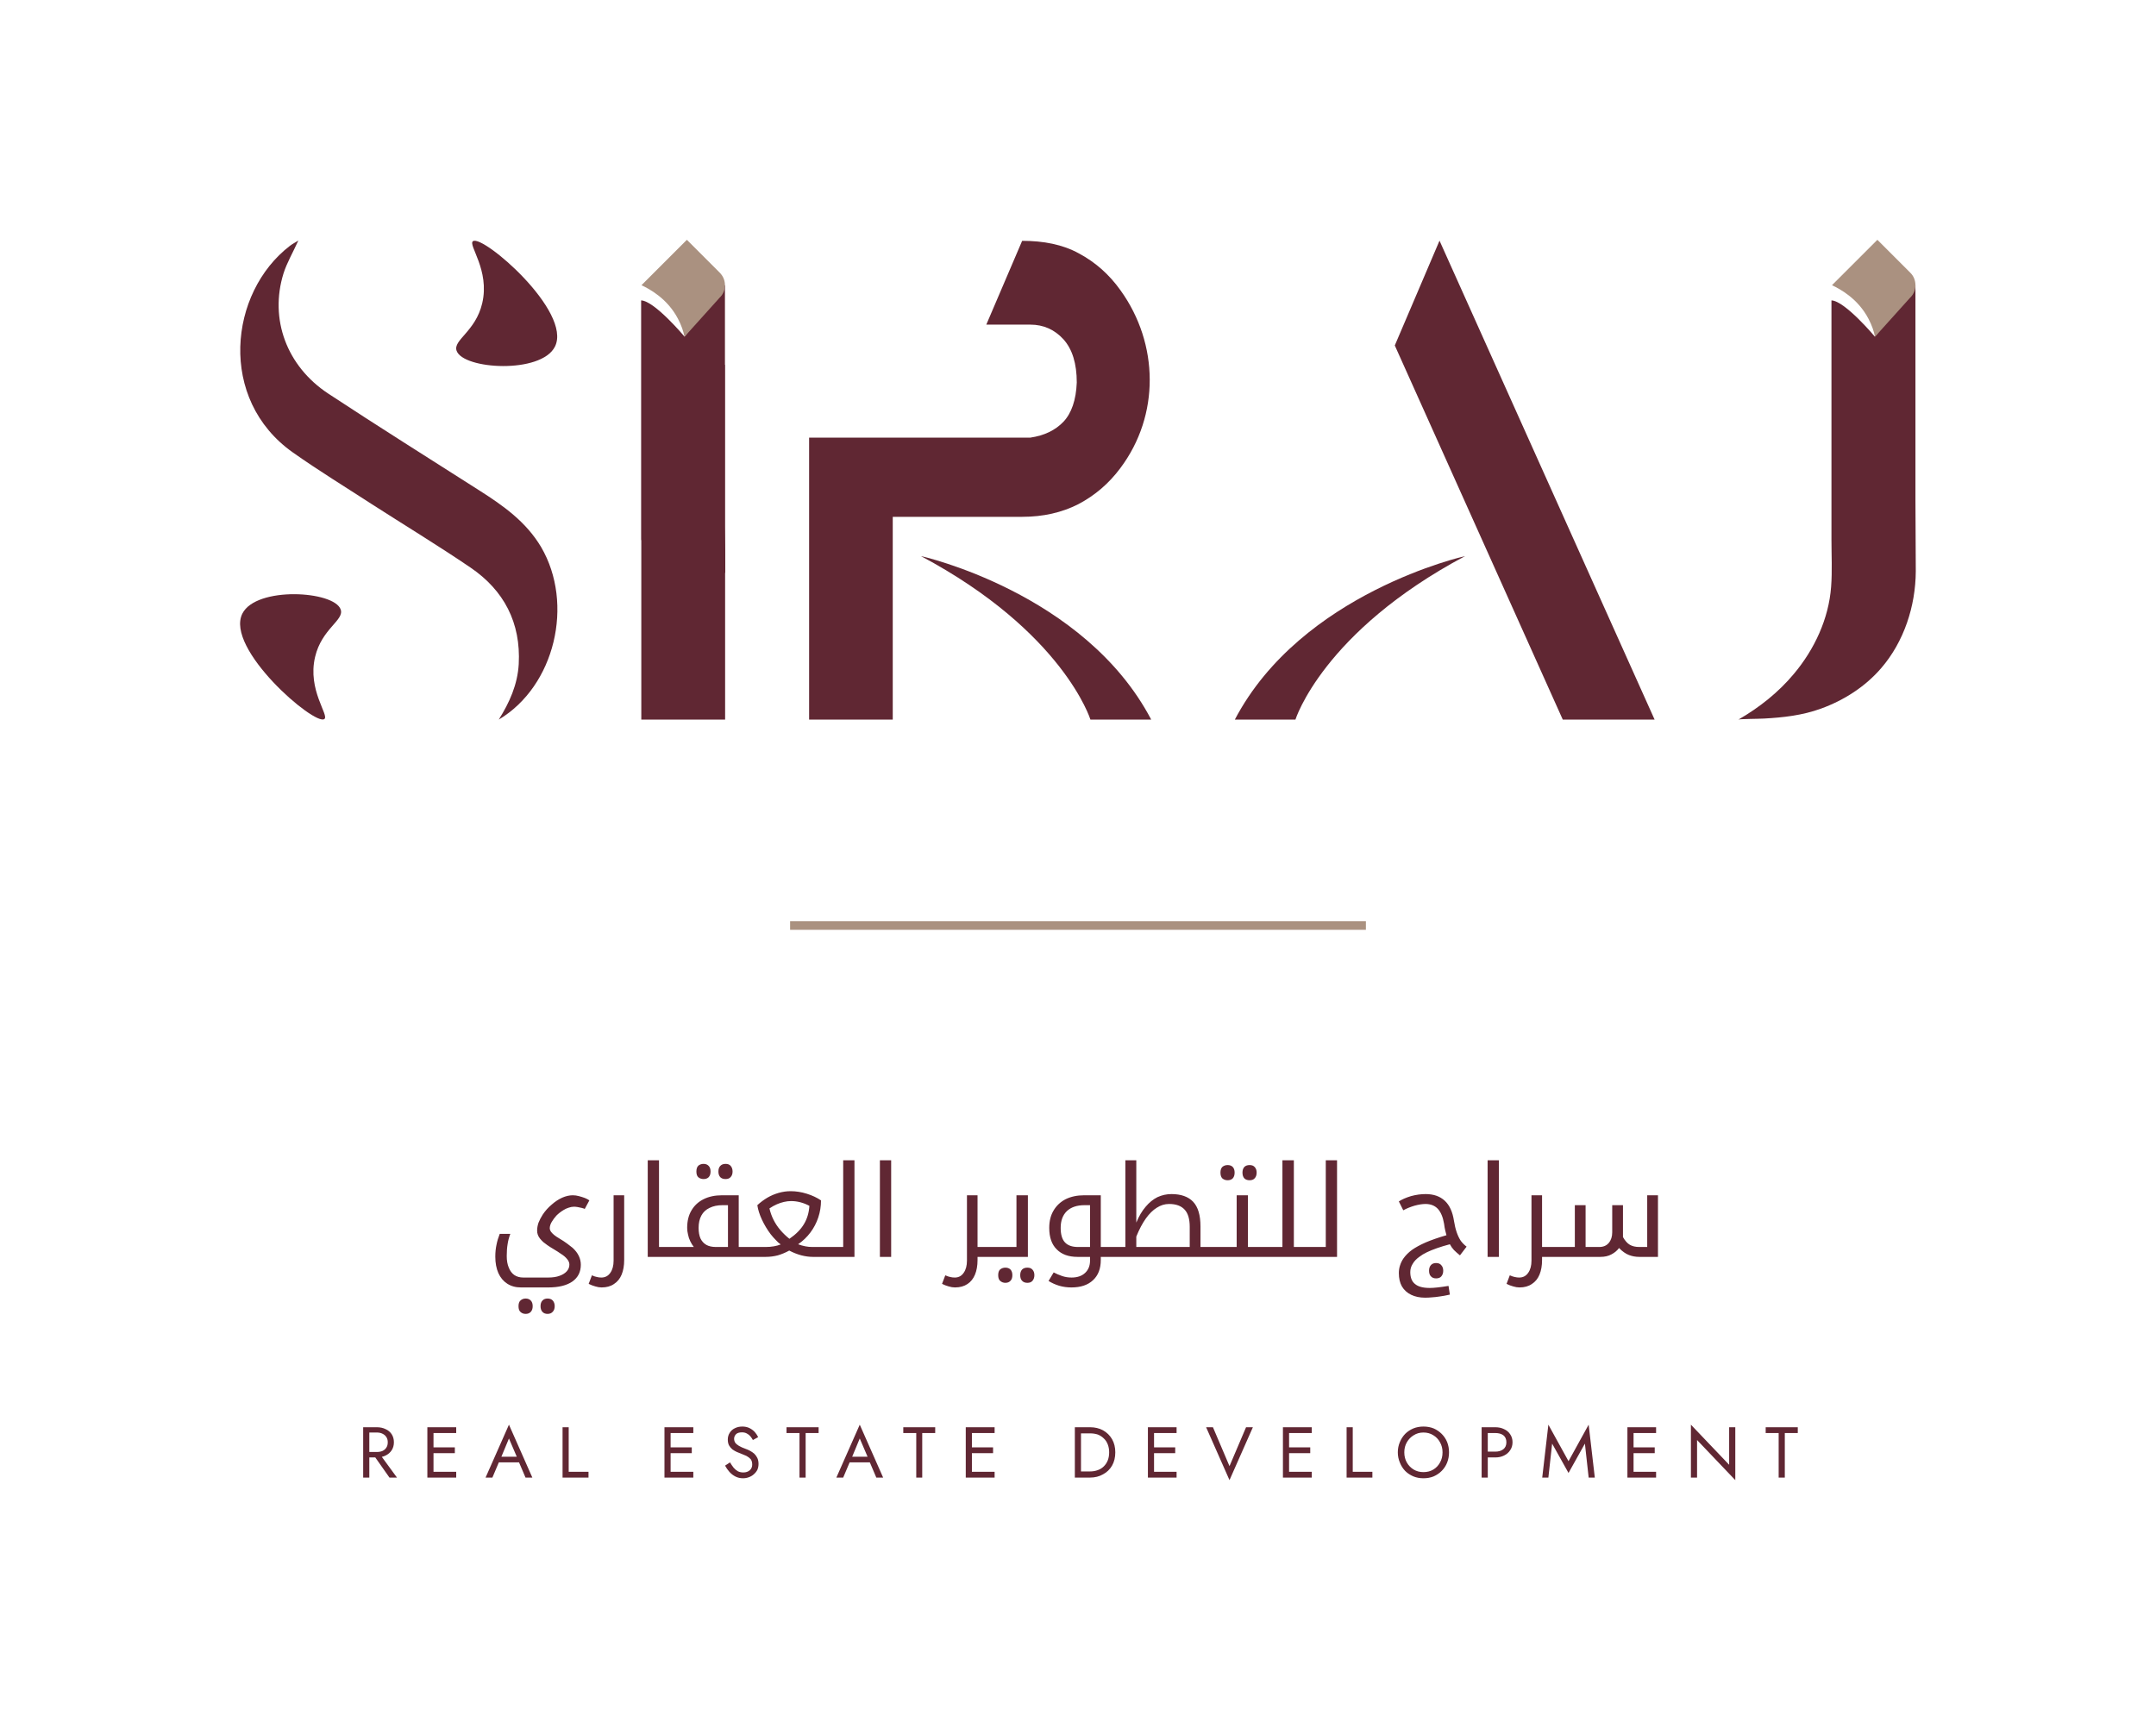
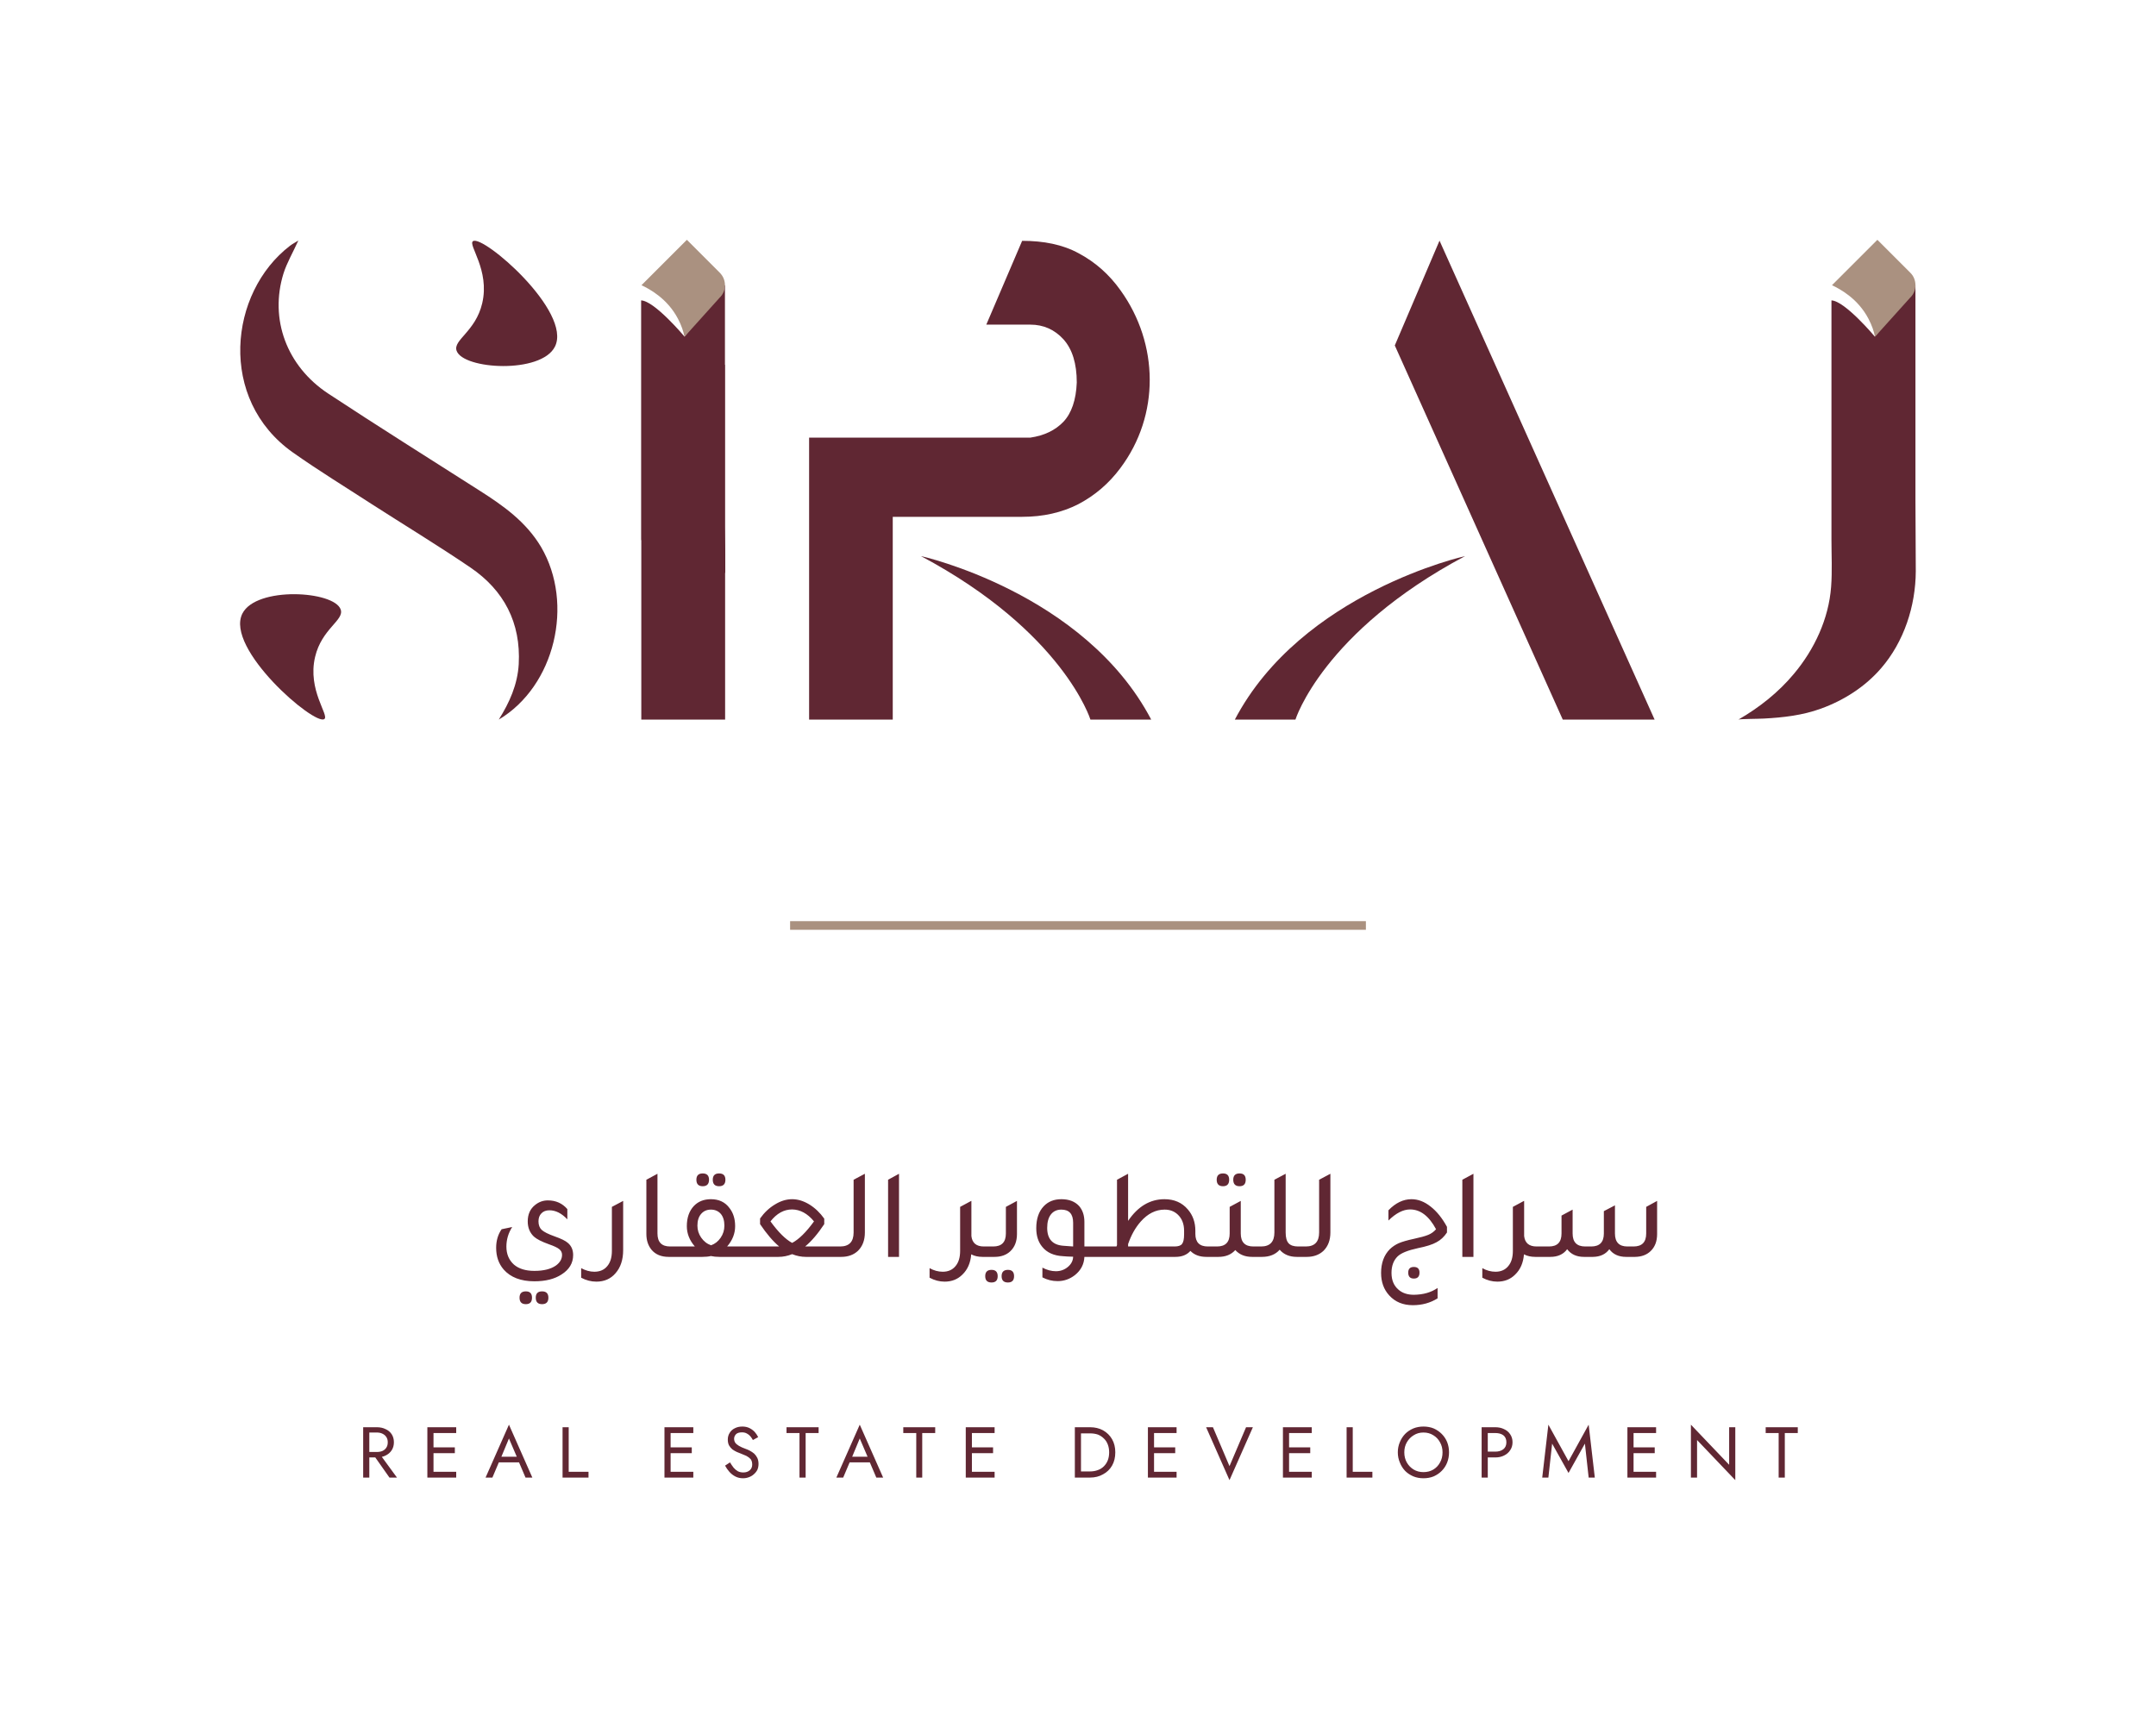
<svg xmlns="http://www.w3.org/2000/svg" viewBox="0 0 126.27 101.20" width="1263" height="1012" role="img" aria-label="SIRAJ — سراج للتطوير العقاري — Real Estate Development">
  <g transform="translate(14.05 14.05)">
    <g transform="translate(0 0) scale(1) translate(-21.787 -56.81)">
      <path d="M93.55,75.34c0,0-9.58,2.13-13.49,9.58h3.55C83.61,84.92,85.21,79.78,93.55,75.34z" fill="#602733" />
      <path d="M99.27,84.92 L104.65,84.92 L92.05,56.86 L89.43,63 Z" fill="#602733" />
      <path d="M50.21,76.23c0-0.88,0-1.77-0.01-2.66v-9.44h-0.01v-4.67l-2.37,3.02c0,0-1.75-2.09-2.54-2.12v3.96 c0,1.66,0,1.47,0,3.13v6.91c0,0.02,0.01,0.05,0.01,0.08v10.48h4.91v-8.56C50.21,76.32,50.21,76.27,50.21,76.23z" fill="#602733" />
      <path d="M50.19,59.47c0,0.27-0.1,0.53-0.31,0.73c-0.69,0.76-1.37,1.52-2.06,2.29c-0.06-0.31-0.18-0.67-0.38-1.05 c-0.62-1.19-1.67-1.75-2.14-1.97l2.66-2.66l1.9,1.9l0.02,0.02C50.09,58.94,50.19,59.2,50.19,59.47z" fill="#AA9180" />
      <path d="M61.67,75.34c0,0,9.58,2.13,13.49,9.58H71.6C71.6,84.92,70.01,79.78,61.67,75.34z" fill="#602733" />
      <path d="M67.61,73.04h-7.59v11.88h-4.9V68.4h12.96c0.82-0.12,1.46-0.43,1.94-0.93c0.47-0.5,0.74-1.27,0.78-2.3 c0-1.11-0.26-1.95-0.78-2.53c-0.52-0.57-1.17-0.86-1.94-0.86l-2.58,0l2.1-4.91c1.24,0,2.37,0.21,3.33,0.74 c0.97,0.52,1.78,1.24,2.44,2.17c2.24,3.12,2.31,7.31-0.02,10.41c-0.67,0.9-1.49,1.6-2.46,2.11 C69.93,72.79,68.83,73.04,67.61,73.04" fill="#602733" />
      <path d="M36.94,84.92c0.63-1,1.1-2.05,1.17-3.25c0.13-2.42-0.86-4.32-2.83-5.66c-1.9-1.29-3.86-2.48-5.79-3.72 c-1.54-1-3.11-1.96-4.61-3.02c-4.41-3.11-3.75-9.37-0.17-12.11c0.13-0.1,0.27-0.17,0.49-0.31c-0.32,0.71-0.67,1.3-0.87,1.93 c-0.83,2.67,0.18,5.43,2.62,7.04c2.93,1.93,5.9,3.79,8.86,5.68c1.4,0.89,2.73,1.83,3.61,3.31 C41.37,78.14,40.23,82.96,36.94,84.92z" fill="#602733" />
      <path d="M27.68,78.47c0.22,0.63-1.11,1.12-1.5,2.78c-0.46,1.95,0.85,3.43,0.54,3.64c-0.57,0.4-5.83-4.13-4.8-6.18 C22.73,77.1,27.3,77.37,27.68,78.47z" fill="#602733" />
      <path d="M34.47,63.31c-0.22-0.63,1.11-1.12,1.5-2.78c0.46-1.95-0.85-3.43-0.54-3.64c0.57-0.4,5.83,4.13,4.8,6.18 C39.42,64.68,34.85,64.41,34.47,63.31z" fill="#602733" />
      <path d="M119.93,59.47v4.69c0,1.63,0,1.4,0,3.03v4.84c0,1.4,0.02,2.8,0.02,4.2c-0.01,2.04-0.69,4.13-2.03,5.68 c-0.94,1.09-2.18,1.88-3.53,2.37c-1.07,0.39-2.2,0.52-3.34,0.58c-0.36,0.02-1.42,0.02-1.49,0.06c1.23-0.71,2.35-1.6,3.25-2.68 c1.2-1.43,2.04-3.22,2.18-5.1c0.07-0.92,0.02-1.85,0.02-2.78v-6.91c0-1.66,0-1.47,0-3.13v-3.96c0.79,0.03,2.54,2.12,2.54,2.12" fill="#602733" />
      <path d="M119.93,59.47c0,0.27-0.1,0.53-0.31,0.73c-0.69,0.76-1.37,1.52-2.06,2.29c-0.06-0.31-0.18-0.67-0.38-1.05 c-0.62-1.19-1.67-1.75-2.14-1.97l2.66-2.66l1.9,1.9l0.02,0.02C119.83,58.93,119.93,59.2,119.93,59.47z" fill="#AA9180" />
    </g>
    <rect x="32.22" y="39.92" width="33.73" height="0.506" fill="#AA9180" />
-     <path transform="translate(14.47 59.59)" d="M2.26,3.34Q2.08,3.34 1.96,3.23Q1.84,3.13 1.84,2.89Q1.84,2.65 1.96,2.55Q2.08,2.44 2.26,2.44Q2.45,2.44 2.56,2.56Q2.67,2.67 2.67,2.89Q2.67,3.10 2.56,3.22Q2.45,3.34 2.26,3.34ZM3.54,3.34Q3.35,3.34 3.24,3.22Q3.13,3.10 3.13,2.89Q3.13,2.67 3.24,2.56Q3.35,2.44 3.54,2.44Q3.74,2.44 3.85,2.56Q3.96,2.69 3.96,2.89Q3.96,3.09 3.85,3.21Q3.74,3.34 3.54,3.34ZM1.98,1.79Q1.52,1.79 1.18,1.57Q0.84,1.35 0.66,0.95Q0.48,0.54 0.48,-0.01Q0.48,-0.39 0.55,-0.71Q0.61,-1.02 0.74,-1.35L1.36,-1.35Q1.24,-1.03 1.20,-0.74Q1.15,-0.45 1.15,-0.05Q1.15,0.35 1.27,0.63Q1.38,0.91 1.59,1.06Q1.81,1.21 2.12,1.21L3.58,1.21Q3.97,1.21 4.24,1.11Q4.52,1.01 4.67,0.84Q4.82,0.67 4.82,0.45Q4.82,0.28 4.68,0.12Q4.55,-0.04 4.34,-0.17Q4.14,-0.31 3.92,-0.44Q3.70,-0.57 3.54,-0.68Q3.39,-0.79 3.30,-0.86Q3.18,-0.97 3.10,-1.07Q3.01,-1.18 2.97,-1.30Q2.93,-1.41 2.93,-1.54Q2.93,-1.76 3.01,-2.00Q3.10,-2.23 3.26,-2.48Q3.48,-2.81 3.78,-3.06Q4.07,-3.32 4.40,-3.47Q4.72,-3.61 5.02,-3.61Q5.20,-3.61 5.38,-3.56Q5.57,-3.51 5.73,-3.45Q5.90,-3.38 5.99,-3.31L5.72,-2.81Q5.66,-2.84 5.54,-2.87Q5.42,-2.90 5.30,-2.92Q5.18,-2.94 5.09,-2.94Q4.94,-2.94 4.77,-2.88Q4.61,-2.83 4.47,-2.74Q4.24,-2.60 4.06,-2.42Q3.89,-2.23 3.78,-2.04Q3.67,-1.85 3.67,-1.67Q3.67,-1.59 3.73,-1.49Q3.80,-1.39 3.92,-1.29Q4.04,-1.19 4.23,-1.08Q4.50,-0.92 4.70,-0.77Q4.89,-0.63 5.01,-0.53Q5.25,-0.31 5.37,-0.06Q5.49,0.19 5.49,0.46Q5.49,1.09 5.00,1.44Q4.50,1.79 3.58,1.79L1.98,1.79ZM6.71,1.79Q6.53,1.79 6.34,1.73Q6.15,1.68 5.95,1.58L6.14,1.08Q6.32,1.16 6.44,1.18Q6.56,1.21 6.69,1.21Q7.03,1.21 7.22,0.93Q7.41,0.66 7.41,0.22L7.41,-3.61L8.03,-3.61L8.03,0.18Q8.03,0.68 7.88,1.04Q7.73,1.40 7.43,1.59Q7.14,1.79 6.71,1.79ZM11.05,-0.58Q11.09,-0.58 11.09,-0.55L11.09,-0.04Q11.09,0.00 11.05,0.00L9.41,0.00L9.41,-5.66L10.07,-5.66L10.07,-0.58L11.05,-0.58ZM12.68,-4.56Q12.51,-4.56 12.38,-4.66Q12.26,-4.76 12.26,-5.00Q12.26,-5.24 12.38,-5.35Q12.51,-5.45 12.68,-5.45Q12.87,-5.45 12.98,-5.33Q13.09,-5.22 13.09,-5.00Q13.09,-4.79 12.98,-4.67Q12.87,-4.56 12.68,-4.56ZM13.97,-4.56Q13.77,-4.56 13.66,-4.67Q13.55,-4.79 13.55,-5.00Q13.55,-5.22 13.66,-5.33Q13.77,-5.45 13.97,-5.45Q14.17,-5.45 14.27,-5.33Q14.38,-5.20 14.38,-5.00Q14.38,-4.80 14.27,-4.68Q14.17,-4.56 13.97,-4.56ZM15.53,-0.58Q15.57,-0.58 15.57,-0.54L15.57,-0.03Q15.57,0.00 15.53,0.00L10.98,0.00Q10.94,0.00 10.94,-0.04L10.94,-0.55Q10.94,-0.58 10.98,-0.58L12.11,-0.58Q11.99,-0.73 11.90,-0.92Q11.81,-1.10 11.77,-1.31Q11.72,-1.51 11.72,-1.70Q11.72,-2.30 11.97,-2.72Q12.22,-3.15 12.68,-3.38Q13.14,-3.61 13.76,-3.61L14.74,-3.61L14.74,-0.58L15.53,-0.58ZM14.11,-0.58L14.11,-3.03L13.79,-3.03Q13.35,-3.03 13.03,-2.87Q12.71,-2.72 12.55,-2.42Q12.39,-2.12 12.39,-1.70Q12.39,-1.33 12.50,-1.08Q12.62,-0.83 12.85,-0.70Q13.07,-0.58 13.41,-0.58L14.11,-0.58ZM19.08,0.00Q18.77,0.00 18.41,-0.09Q18.04,-0.19 17.70,-0.37Q17.37,-0.19 17.03,-0.09Q16.68,0.00 16.32,0.00L15.45,0.00Q15.42,0.00 15.42,-0.04L15.42,-0.55Q15.42,-0.58 15.45,-0.58L16.31,-0.58Q16.58,-0.58 16.80,-0.62Q17.03,-0.66 17.20,-0.73Q17.05,-0.83 16.91,-0.99Q16.76,-1.14 16.61,-1.33Q16.31,-1.73 16.10,-2.18Q15.89,-2.63 15.83,-3.03Q16.10,-3.28 16.42,-3.47Q16.73,-3.65 17.08,-3.75Q17.43,-3.85 17.78,-3.85Q18.25,-3.85 18.73,-3.70Q19.21,-3.55 19.56,-3.31Q19.56,-2.79 19.40,-2.31Q19.24,-1.83 18.94,-1.43Q18.64,-1.03 18.22,-0.74Q18.43,-0.66 18.64,-0.62Q18.84,-0.58 19.05,-0.58L19.95,-0.58Q19.99,-0.58 19.99,-0.55L19.99,-0.04Q19.99,0.00 19.95,0.00L19.08,0.00ZM17.71,-1.06Q18.28,-1.45 18.56,-1.92Q18.84,-2.38 18.88,-2.99Q18.62,-3.13 18.35,-3.20Q18.08,-3.27 17.81,-3.27Q17.60,-3.27 17.39,-3.22Q17.17,-3.17 16.97,-3.08Q16.76,-2.99 16.54,-2.84Q16.62,-2.49 16.78,-2.17Q16.94,-1.85 17.18,-1.57Q17.42,-1.29 17.71,-1.06ZM19.88,0.00Q19.84,0.00 19.84,-0.04L19.84,-0.55Q19.84,-0.58 19.88,-0.58L20.86,-0.58L20.86,-5.66L21.52,-5.66L21.52,0.00L19.88,0.00ZM23.01,-5.66L23.67,-5.66L23.67,0.00L23.01,0.00L23.01,-5.66ZM28.73,0.00L28.73,0.18Q28.73,0.68 28.58,1.04Q28.43,1.40 28.14,1.59Q27.84,1.79 27.41,1.79Q27.23,1.79 27.04,1.73Q26.85,1.68 26.65,1.58L26.84,1.08Q27.02,1.16 27.14,1.18Q27.26,1.21 27.40,1.21Q27.73,1.21 27.92,0.93Q28.11,0.66 28.11,0.22L28.11,-3.61L28.73,-3.61L28.73,-0.58L29.66,-0.58Q29.70,-0.58 29.70,-0.55L29.70,-0.04Q29.70,0.00 29.66,0.00L28.73,0.00ZM30.36,1.52Q30.19,1.52 30.06,1.41Q29.94,1.31 29.94,1.07Q29.94,0.83 30.06,0.73Q30.19,0.63 30.36,0.63Q30.55,0.63 30.66,0.74Q30.77,0.86 30.77,1.07Q30.77,1.29 30.66,1.40Q30.55,1.52 30.36,1.52ZM31.65,1.52Q31.45,1.52 31.34,1.40Q31.23,1.29 31.23,1.07Q31.23,0.86 31.34,0.74Q31.45,0.63 31.65,0.63Q31.85,0.63 31.95,0.75Q32.06,0.87 32.06,1.07Q32.06,1.27 31.95,1.40Q31.85,1.52 31.65,1.52ZM29.58,0.00Q29.55,0.00 29.55,-0.04L29.55,-0.55Q29.55,-0.58 29.58,-0.58L31.01,-0.58L31.01,-3.61L31.68,-3.61L31.68,0.00L29.58,0.00ZM36.56,-0.58Q36.60,-0.58 36.60,-0.55L36.60,-0.04Q36.60,0.00 36.56,0.00L35.21,0.00Q35.17,0.00 35.17,-0.04L35.17,-0.55Q35.17,-0.58 35.21,-0.58L36.56,-0.58ZM34.23,1.79Q33.85,1.79 33.51,1.69Q33.18,1.59 32.89,1.41L33.19,0.91Q33.42,1.03 33.68,1.12Q33.94,1.21 34.24,1.21Q34.75,1.21 35.04,0.93Q35.32,0.66 35.32,0.22L35.32,0.00L34.59,0.00Q33.80,0.00 33.37,-0.44Q32.93,-0.87 32.93,-1.70Q32.93,-2.29 33.18,-2.71Q33.43,-3.14 33.89,-3.38Q34.36,-3.61 34.97,-3.61L35.95,-3.61L35.95,0.18Q35.95,0.94 35.50,1.36Q35.05,1.79 34.23,1.79ZM35.32,-0.58L35.32,-3.03L35.00,-3.03Q34.33,-3.03 33.96,-2.68Q33.60,-2.33 33.60,-1.70Q33.60,-1.12 33.85,-0.85Q34.10,-0.58 34.62,-0.58L35.32,-0.58ZM36.48,0.00Q36.45,0.00 36.45,-0.04L36.45,-0.55Q36.45,-0.58 36.48,-0.58L37.39,-0.58L37.39,-5.66L38.03,-5.66L38.03,-2.01Q38.26,-2.57 38.58,-2.94Q38.89,-3.31 39.27,-3.50Q39.66,-3.68 40.09,-3.68Q40.93,-3.68 41.36,-3.23Q41.79,-2.77 41.79,-1.79L41.79,-0.58L42.77,-0.58Q42.81,-0.58 42.81,-0.55L42.81,-0.04Q42.81,0.00 42.77,0.00L36.48,0.00ZM41.16,-0.58L41.16,-1.76Q41.16,-2.45 40.86,-2.77Q40.56,-3.10 39.95,-3.10Q39.57,-3.10 39.23,-2.88Q38.89,-2.67 38.59,-2.25Q38.29,-1.83 38.03,-1.19L38.03,-0.58L41.16,-0.58ZM43.38,-4.49Q43.21,-4.49 43.08,-4.59Q42.96,-4.70 42.96,-4.94Q42.96,-5.17 43.08,-5.28Q43.21,-5.38 43.38,-5.38Q43.57,-5.38 43.68,-5.27Q43.79,-5.15 43.79,-4.94Q43.79,-4.72 43.68,-4.60Q43.57,-4.49 43.38,-4.49ZM44.67,-4.49Q44.47,-4.49 44.36,-4.60Q44.25,-4.72 44.25,-4.94Q44.25,-5.15 44.36,-5.27Q44.47,-5.38 44.67,-5.38Q44.87,-5.38 44.97,-5.26Q45.08,-5.14 45.08,-4.94Q45.08,-4.73 44.97,-4.61Q44.87,-4.49 44.67,-4.49ZM42.70,0.00Q42.66,0.00 42.66,-0.04L42.66,-0.55Q42.66,-0.58 42.70,-0.58L43.91,-0.58L43.91,-3.61L44.57,-3.61L44.57,-0.58L45.69,-0.58Q45.72,-0.58 45.72,-0.55L45.72,-0.04Q45.72,0.00 45.69,0.00L42.70,0.00ZM45.61,0.00Q45.57,0.00 45.57,-0.04L45.57,-0.55Q45.57,-0.58 45.61,-0.58L46.59,-0.58L46.59,-5.66L47.26,-5.66L47.26,-0.58L48.22,-0.58Q48.26,-0.58 48.26,-0.55L48.26,-0.04Q48.26,0.00 48.22,0.00L45.61,0.00ZM48.15,0.00Q48.11,0.00 48.11,-0.04L48.11,-0.55Q48.11,-0.58 48.15,-0.58L49.13,-0.58L49.13,-5.66L49.79,-5.66L49.79,0.00L48.15,0.00ZM55.59,1.26Q55.40,1.26 55.29,1.14Q55.18,1.03 55.18,0.81Q55.18,0.60 55.29,0.48Q55.40,0.36 55.59,0.36Q55.80,0.36 55.90,0.49Q56.01,0.61 56.01,0.81Q56.01,1.01 55.90,1.14Q55.80,1.26 55.59,1.26ZM54.95,2.39Q54.48,2.39 54.13,2.22Q53.78,2.05 53.59,1.73Q53.41,1.41 53.41,0.95Q53.41,0.71 53.48,0.50Q53.55,0.28 53.68,0.09Q53.87,-0.18 54.18,-0.41Q54.49,-0.63 54.99,-0.85Q55.48,-1.06 56.20,-1.27Q56.17,-1.37 56.13,-1.54Q56.09,-1.70 56.06,-1.94Q55.96,-2.53 55.69,-2.82Q55.42,-3.10 54.97,-3.10Q54.70,-3.10 54.33,-3.00Q53.96,-2.89 53.67,-2.73L53.41,-3.25Q53.69,-3.43 54.12,-3.56Q54.56,-3.68 54.98,-3.68Q55.68,-3.68 56.10,-3.29Q56.52,-2.90 56.64,-2.11Q56.70,-1.73 56.80,-1.44Q56.90,-1.15 57.04,-0.94Q57.19,-0.74 57.38,-0.60L56.99,-0.09Q56.79,-0.25 56.64,-0.40Q56.50,-0.55 56.40,-0.74Q55.98,-0.63 55.64,-0.51Q55.30,-0.39 55.05,-0.27Q54.80,-0.15 54.62,-0.01Q54.35,0.18 54.22,0.41Q54.08,0.63 54.08,0.89Q54.08,1.37 54.36,1.59Q54.63,1.82 55.22,1.82Q55.41,1.82 55.68,1.79Q55.95,1.76 56.32,1.70L56.40,2.21Q56.05,2.29 55.80,2.32Q55.55,2.36 55.35,2.37Q55.15,2.39 54.95,2.39ZM58.61,-5.66L59.27,-5.66L59.27,0.00L58.61,0.00L58.61,-5.66ZM61.80,0.00L61.80,0.18Q61.80,0.68 61.65,1.04Q61.50,1.40 61.20,1.59Q60.91,1.79 60.48,1.79Q60.30,1.79 60.11,1.73Q59.92,1.68 59.72,1.58L59.91,1.08Q60.09,1.16 60.21,1.18Q60.33,1.21 60.46,1.21Q60.80,1.21 60.99,0.93Q61.18,0.66 61.18,0.22L61.18,-3.61L61.80,-3.61L61.80,-0.58L62.73,-0.58Q62.76,-0.58 62.76,-0.55L62.76,-0.04Q62.76,0.00 62.73,0.00L61.80,0.00ZM67.50,0.00Q67.17,0.00 66.89,-0.11Q66.60,-0.22 66.31,-0.52Q66.14,-0.29 65.87,-0.15Q65.60,0.00 65.22,0.00L62.65,0.00Q62.61,0.00 62.61,-0.04L62.61,-0.55Q62.61,-0.58 62.65,-0.58L63.72,-0.58L63.72,-3.03L64.35,-3.03L64.35,-0.58L65.15,-0.58Q65.51,-0.58 65.71,-0.82Q65.91,-1.06 65.91,-1.44L65.91,-3.03L66.54,-3.03L66.54,-1.41Q66.54,-1.35 66.54,-1.28Q66.54,-1.22 66.54,-1.16Q66.72,-0.84 66.94,-0.71Q67.16,-0.58 67.50,-0.58L67.96,-0.58L67.96,-3.61L68.59,-3.61L68.59,0.00L67.50,0.00Z" fill="#602733" />
+     <path transform="translate(14.47 59.59)" d="M4.70,-2.20Q4.20,-2.73 3.65,-2.73Q3.35,-2.73 3.18,-2.55Q3.01,-2.38 3.01,-2.08Q3.01,-1.76 3.20,-1.58Q3.40,-1.40 3.96,-1.20Q4.53,-1.00 4.73,-0.82Q5.04,-0.56 5.04,-0.11Q5.04,0.60 4.36,1.03Q3.75,1.43 2.77,1.43Q1.58,1.43 0.97,0.74Q0.53,0.23 0.53,-0.53Q0.53,-1.16 0.85,-1.62L1.47,-1.75Q1.13,-1.22 1.13,-0.60Q1.13,0.05 1.57,0.45Q2.00,0.82 2.77,0.82Q3.59,0.82 4.04,0.50Q4.39,0.24 4.39,-0.12Q4.39,-0.32 4.23,-0.45Q4.08,-0.58 3.62,-0.74Q2.98,-0.97 2.74,-1.19Q2.38,-1.53 2.38,-2.08Q2.38,-2.70 2.81,-3.04Q3.14,-3.31 3.56,-3.31Q4.26,-3.31 4.70,-2.80L4.70,-2.20ZM2.27,2.77Q1.90,2.77 1.90,2.39Q1.90,2.02 2.27,2.02Q2.63,2.02 2.63,2.39Q2.63,2.77 2.27,2.77ZM3.22,2.77Q2.85,2.77 2.85,2.39Q2.85,2.02 3.22,2.02Q3.59,2.02 3.59,2.39Q3.59,2.77 3.22,2.77ZM7.97,-0.40Q7.97,0.45 7.52,0.96Q7.10,1.45 6.40,1.45Q5.94,1.45 5.51,1.22L5.51,0.66Q5.90,0.87 6.28,0.87Q6.77,0.87 7.04,0.54Q7.31,0.22 7.31,-0.35L7.31,-2.93L7.97,-3.28L7.97,-0.40ZM10.64,0.00Q9.98,0.00 9.63,-0.42Q9.33,-0.79 9.33,-1.34L9.33,-4.52L9.98,-4.87L9.98,-1.37Q9.98,-0.61 10.72,-0.61L11.21,-0.61L11.21,0.00L10.64,0.00ZM12.63,-4.14Q12.26,-4.14 12.26,-4.52Q12.26,-4.89 12.63,-4.89Q13.00,-4.89 13.00,-4.52Q13.00,-4.14 12.63,-4.14ZM13.59,-4.14Q13.22,-4.14 13.22,-4.52Q13.22,-4.89 13.59,-4.89Q13.96,-4.89 13.96,-4.52Q13.96,-4.14 13.59,-4.14ZM14.06,-0.61L15.47,-0.61L15.47,0.00L13.62,0.00Q13.33,0.00 13.11,-0.05Q12.90,0.00 12.60,0.00L10.76,0.00L10.76,-0.61L12.17,-0.61Q11.70,-1.15 11.70,-1.80Q11.70,-2.54 12.11,-2.98Q12.49,-3.38 13.11,-3.38Q13.82,-3.38 14.20,-2.86Q14.53,-2.44 14.53,-1.80Q14.53,-1.15 14.06,-0.61ZM13.12,-0.68Q13.46,-0.80 13.68,-1.12Q13.90,-1.44 13.90,-1.83Q13.90,-2.27 13.69,-2.52Q13.47,-2.77 13.11,-2.77Q12.75,-2.77 12.53,-2.51Q12.32,-2.26 12.32,-1.83Q12.32,-1.45 12.54,-1.13Q12.77,-0.80 13.12,-0.68ZM18.74,-0.61L20.74,-0.61L20.74,0.00L18.68,0.00Q18.27,0.00 17.87,-0.16Q17.47,0.00 17.06,0.00L15.01,0.00L15.01,-0.61L17.01,-0.61L17.11,-0.61Q16.57,-1.06 15.99,-1.92L15.99,-2.25Q16.36,-2.77 16.86,-3.07Q17.36,-3.38 17.87,-3.38Q18.37,-3.38 18.88,-3.07Q19.38,-2.76 19.75,-2.24L19.75,-1.92Q19.18,-1.06 18.63,-0.61L18.74,-0.61ZM16.60,-2.08Q17.29,-1.13 17.87,-0.82Q18.46,-1.13 19.15,-2.08Q18.58,-2.77 17.87,-2.78Q17.15,-2.78 16.60,-2.08ZM20.28,0.00L20.28,-0.61L20.68,-0.61Q21.47,-0.61 21.47,-1.43L21.47,-4.52L22.13,-4.87L22.13,-1.43Q22.13,-0.76 21.73,-0.36Q21.35,0.00 20.74,0.00L20.28,0.00ZM23.49,0.00L23.49,-4.52L24.13,-4.87L24.13,0.00L23.49,0.00ZM29.10,-0.61L29.60,-0.61L29.60,0.00L29.03,0.00Q28.64,0.00 28.36,-0.15Q28.30,0.60 27.84,1.04Q27.43,1.45 26.80,1.45Q26.35,1.45 25.92,1.22L25.92,0.66Q26.30,0.87 26.69,0.87Q27.17,0.87 27.44,0.54Q27.71,0.22 27.71,-0.35L27.71,-2.93L28.36,-3.28L28.36,-3.27L28.37,-3.28L28.37,-1.22Q28.44,-0.61 29.10,-0.61ZM29.15,0.00L29.15,-0.61L29.65,-0.61Q30.39,-0.61 30.39,-1.37L30.39,-2.93L31.04,-3.28L31.04,-1.34Q31.04,-0.70 30.65,-0.33Q30.30,0.00 29.72,0.00L29.15,0.00ZM29.55,1.50Q29.18,1.50 29.18,1.13Q29.18,0.76 29.55,0.76Q29.91,0.76 29.91,1.13Q29.91,1.50 29.55,1.50ZM30.51,1.50Q30.14,1.50 30.14,1.13Q30.14,0.76 30.51,0.76Q30.87,0.76 30.87,1.13Q30.87,1.50 30.51,1.50ZM35.92,-0.61L35.92,0.00L34.99,0.00Q34.96,0.65 34.43,1.07Q33.98,1.42 33.42,1.42Q32.95,1.42 32.53,1.20L32.53,0.63Q32.93,0.84 33.32,0.84Q33.72,0.84 34.02,0.59Q34.32,0.34 34.33,-0.01Q33.94,-0.02 33.75,-0.04Q32.93,-0.08 32.52,-0.59Q32.17,-1.01 32.17,-1.68Q32.17,-2.51 32.61,-2.97Q33.00,-3.38 33.64,-3.38Q34.31,-3.38 34.68,-2.98Q34.99,-2.62 34.99,-2.05L34.99,-0.61L35.92,-0.61ZM34.33,-2.00Q34.33,-2.77 33.64,-2.77Q33.25,-2.77 33.03,-2.49Q32.81,-2.21 32.81,-1.70Q32.81,-0.71 33.78,-0.65Q33.96,-0.63 34.33,-0.61L34.33,-2.00ZM42.22,-0.61L42.72,-0.61L42.72,0.00L42.14,0.00Q41.54,0.00 41.20,-0.35Q40.89,0.00 40.32,0.00L35.47,0.00L35.47,-0.61L36.87,-0.61L36.90,-0.69L36.90,-4.52L37.55,-4.87L37.55,-2.11Q38.41,-3.38 39.68,-3.38Q40.54,-3.38 41.05,-2.78Q41.49,-2.27 41.49,-1.53L41.49,-1.35Q41.49,-0.61 42.22,-0.61ZM40.83,-1.32L40.83,-1.53Q40.83,-2.12 40.47,-2.47Q40.16,-2.77 39.69,-2.77Q38.91,-2.77 38.29,-2.07Q37.82,-1.54 37.55,-0.75L37.55,-0.61L40.27,-0.61Q40.60,-0.61 40.71,-0.76Q40.83,-0.91 40.83,-1.32ZM43.11,-4.14Q42.74,-4.14 42.74,-4.52Q42.74,-4.89 43.11,-4.89Q43.47,-4.89 43.47,-4.52Q43.47,-4.14 43.11,-4.14ZM44.08,-4.14Q43.71,-4.14 43.71,-4.52Q43.71,-4.89 44.08,-4.89Q44.44,-4.89 44.44,-4.52Q44.44,-4.14 44.08,-4.14ZM44.89,-0.61L45.39,-0.61L45.39,0.00L44.82,0.00Q44.19,0.00 43.83,-0.40Q43.47,0.00 42.84,0.00L42.27,0.00L42.27,-0.61L42.76,-0.61Q43.50,-0.61 43.50,-1.37L43.50,-2.93L44.15,-3.28L44.15,-1.37Q44.15,-0.61 44.89,-0.61ZM47.51,-0.61L48.01,-0.61L48.01,0.00L47.44,0.00Q46.79,0.00 46.43,-0.42Q46.06,0.00 45.39,0.00L44.94,0.00L44.94,-0.61L45.34,-0.61Q46.12,-0.61 46.12,-1.43L46.12,-4.52L46.78,-4.87L46.78,-1.43Q46.78,-0.99 46.95,-0.80Q47.12,-0.61 47.51,-0.61ZM47.56,0.00L47.56,-0.61L47.96,-0.61Q48.74,-0.61 48.74,-1.43L48.74,-4.52L49.40,-4.87L49.40,-1.43Q49.40,-0.76 49.00,-0.36Q48.62,0.00 48.01,0.00L47.56,0.00ZM55.68,2.43Q55.04,2.83 54.23,2.83Q53.37,2.83 52.85,2.26Q52.37,1.74 52.37,0.94Q52.37,0.07 52.88,-0.45Q53.11,-0.67 53.40,-0.80Q53.70,-0.93 54.30,-1.06Q54.86,-1.18 55.13,-1.29Q55.40,-1.40 55.59,-1.62Q54.97,-2.78 54.07,-2.78Q53.46,-2.78 52.80,-2.13L52.80,-2.73Q53.43,-3.38 54.15,-3.38Q54.73,-3.38 55.27,-2.95Q55.81,-2.53 56.23,-1.76L56.23,-1.43Q55.98,-1.05 55.62,-0.86Q55.27,-0.66 54.52,-0.51Q53.64,-0.32 53.34,-0.03Q52.98,0.32 52.98,0.94Q52.98,1.58 53.40,1.93Q53.74,2.22 54.29,2.22Q55.12,2.21 55.68,1.82L55.68,2.43ZM54.29,1.27Q53.96,1.27 53.96,0.92Q53.96,0.59 54.29,0.59Q54.62,0.59 54.62,0.92Q54.62,1.27 54.29,1.27ZM57.13,0.00L57.13,-4.52L57.78,-4.87L57.78,0.00L57.13,0.00ZM61.48,-0.61L61.98,-0.61L61.98,0.00L61.41,0.00Q61.02,0.00 60.74,-0.15Q60.68,0.60 60.22,1.04Q59.81,1.45 59.18,1.45Q58.73,1.45 58.30,1.22L58.30,0.66Q58.68,0.87 59.07,0.87Q59.55,0.87 59.82,0.54Q60.09,0.22 60.09,-0.35L60.09,-2.93L60.74,-3.28L60.74,-3.27L60.75,-3.28L60.75,-1.22Q60.82,-0.61 61.48,-0.61ZM61.53,0.00L61.53,-0.61L62.21,-0.61Q62.94,-0.61 62.94,-1.37L62.94,-2.42L63.59,-2.77L63.59,-1.37Q63.59,-0.61 64.33,-0.61L64.68,-0.61Q65.42,-0.61 65.42,-1.37L65.42,-2.68L66.07,-3.02L66.07,-1.37Q66.07,-0.61 66.80,-0.61L67.16,-0.61Q67.90,-0.61 67.90,-1.37L67.90,-2.93L68.54,-3.28L68.54,-1.34Q68.54,-0.70 68.16,-0.34Q67.82,-0.01 67.25,0.00L66.73,0.00Q66.07,0.00 65.74,-0.45Q65.42,-0.01 64.78,0.00L64.26,0.00Q63.61,0.00 63.27,-0.45Q62.94,0.00 62.28,0.00L61.53,0.00Z" fill="#602733" />
    <path transform="translate(6.87 72.52)" d="M0.86,-1.45L1.88,0.00L2.32,0.00L1.26,-1.45L0.86,-1.45ZM0.34,-2.95L0.34,0.00L0.70,0.00L0.70,-2.95L0.34,-2.95ZM0.54,-2.64L1.14,-2.64Q1.33,-2.64 1.47,-2.57Q1.62,-2.50 1.70,-2.37Q1.78,-2.25 1.78,-2.07Q1.78,-1.88 1.70,-1.76Q1.62,-1.63 1.47,-1.56Q1.33,-1.50 1.14,-1.50L0.54,-1.50L0.54,-1.18L1.14,-1.18Q1.43,-1.18 1.65,-1.29Q1.88,-1.40 2.01,-1.60Q2.14,-1.80 2.14,-2.07Q2.14,-2.34 2.01,-2.54Q1.88,-2.74 1.65,-2.84Q1.43,-2.95 1.14,-2.95L0.54,-2.95L0.54,-2.64ZM4.30,0.00L5.79,0.00L5.79,-0.34L4.30,-0.34L4.30,0.00ZM4.30,-2.61L5.79,-2.61L5.79,-2.95L4.30,-2.95L4.30,-2.61ZM4.30,-1.43L5.71,-1.43L5.71,-1.77L4.30,-1.77L4.30,-1.43ZM4.10,-2.95L4.10,0.00L4.46,0.00L4.46,-2.95L4.10,-2.95ZM8.11,-0.89L9.67,-0.89L9.55,-1.22L8.24,-1.22L8.11,-0.89ZM8.88,-2.29L9.39,-1.10L9.42,-1.01L9.85,0.00L10.25,0.00L8.88,-3.10L7.51,0.00L7.91,0.00L8.35,-1.04L8.39,-1.11L8.88,-2.29ZM12.02,-2.95L12.02,0.00L13.54,0.00L13.54,-0.34L12.38,-0.34L12.38,-2.95L12.02,-2.95ZM18.19,0.00L19.68,0.00L19.68,-0.34L18.19,-0.34L18.19,0.00ZM18.19,-2.61L19.68,-2.61L19.68,-2.95L18.19,-2.95L18.19,-2.61ZM18.19,-1.43L19.59,-1.43L19.59,-1.77L18.19,-1.77L18.19,-1.43ZM17.99,-2.95L17.99,0.00L18.35,0.00L18.35,-2.95L17.99,-2.95ZM21.83,-0.89L21.54,-0.70Q21.64,-0.51 21.79,-0.34Q21.95,-0.16 22.15,-0.06Q22.35,0.04 22.59,0.04Q22.77,0.04 22.93,-0.02Q23.10,-0.08 23.22,-0.19Q23.35,-0.30 23.43,-0.45Q23.50,-0.61 23.50,-0.80Q23.50,-1.00 23.43,-1.15Q23.36,-1.29 23.25,-1.40Q23.13,-1.50 23.00,-1.57Q22.87,-1.64 22.75,-1.68Q22.50,-1.77 22.35,-1.86Q22.20,-1.95 22.13,-2.05Q22.07,-2.15 22.07,-2.28Q22.07,-2.42 22.18,-2.54Q22.29,-2.65 22.53,-2.65Q22.70,-2.65 22.82,-2.58Q22.94,-2.52 23.03,-2.41Q23.11,-2.31 23.17,-2.20L23.48,-2.37Q23.40,-2.53 23.28,-2.67Q23.15,-2.81 22.97,-2.90Q22.79,-2.99 22.55,-2.99Q22.30,-2.99 22.11,-2.89Q21.92,-2.80 21.81,-2.62Q21.70,-2.45 21.70,-2.23Q21.70,-2.03 21.77,-1.89Q21.85,-1.75 21.97,-1.65Q22.10,-1.56 22.23,-1.50Q22.37,-1.44 22.48,-1.40Q22.64,-1.34 22.79,-1.27Q22.94,-1.19 23.04,-1.08Q23.13,-0.96 23.13,-0.76Q23.13,-0.56 22.99,-0.43Q22.84,-0.30 22.61,-0.30Q22.43,-0.30 22.29,-0.37Q22.15,-0.45 22.04,-0.58Q21.93,-0.72 21.83,-0.89ZM25.14,-2.61L25.90,-2.61L25.90,0.00L26.26,0.00L26.26,-2.61L27.02,-2.61L27.02,-2.95L25.14,-2.95L25.14,-2.61ZM28.66,-0.89L30.22,-0.89L30.09,-1.22L28.79,-1.22L28.66,-0.89ZM29.43,-2.29L29.94,-1.10L29.97,-1.01L30.40,0.00L30.80,0.00L29.43,-3.10L28.06,0.00L28.46,0.00L28.90,-1.04L28.94,-1.11L29.43,-2.29ZM31.98,-2.61L32.74,-2.61L32.74,0.00L33.09,0.00L33.09,-2.61L33.85,-2.61L33.85,-2.95L31.98,-2.95L31.98,-2.61ZM35.84,0.00L37.33,0.00L37.33,-0.34L35.84,-0.34L35.84,0.00ZM35.84,-2.61L37.33,-2.61L37.33,-2.95L35.84,-2.95L35.84,-2.61ZM35.84,-1.43L37.24,-1.43L37.24,-1.77L35.84,-1.77L35.84,-1.43ZM35.64,-2.95L35.64,0.00L36.00,0.00L36.00,-2.95L35.64,-2.95ZM42.03,-2.95L42.03,0.00L42.39,0.00L42.39,-2.95L42.03,-2.95ZM42.92,0.00Q43.35,0.00 43.68,-0.19Q44.02,-0.37 44.21,-0.70Q44.40,-1.03 44.40,-1.48Q44.40,-1.92 44.21,-2.25Q44.02,-2.58 43.68,-2.77Q43.35,-2.95 42.92,-2.95L42.23,-2.95L42.23,-2.59L42.92,-2.59Q43.17,-2.59 43.38,-2.52Q43.58,-2.44 43.73,-2.29Q43.88,-2.15 43.96,-1.94Q44.04,-1.73 44.04,-1.48Q44.04,-1.22 43.96,-1.01Q43.88,-0.81 43.73,-0.66Q43.58,-0.51 43.38,-0.44Q43.17,-0.36 42.92,-0.36L42.23,-0.36L42.23,0.00L42.92,0.00ZM46.51,0.00L47.99,0.00L47.99,-0.34L46.51,-0.34L46.51,0.00ZM46.51,-2.61L47.99,-2.61L47.99,-2.95L46.51,-2.95L46.51,-2.61ZM46.51,-1.43L47.91,-1.43L47.91,-1.77L46.51,-1.77L46.51,-1.43ZM46.31,-2.95L46.31,0.00L46.67,0.00L46.67,-2.95L46.31,-2.95ZM51.09,-0.67L50.12,-2.95L49.72,-2.95L51.09,0.15L52.46,-2.95L52.06,-2.95L51.09,-0.67ZM54.42,0.00L55.91,0.00L55.91,-0.34L54.42,-0.34L54.42,0.00ZM54.42,-2.61L55.91,-2.61L55.91,-2.95L54.42,-2.95L54.42,-2.61ZM54.42,-1.43L55.82,-1.43L55.82,-1.77L54.42,-1.77L54.42,-1.43ZM54.22,-2.95L54.22,0.00L54.58,0.00L54.58,-2.95L54.22,-2.95ZM57.95,-2.95L57.95,0.00L59.46,0.00L59.46,-0.34L58.31,-0.34L58.31,-2.95L57.95,-2.95ZM61.33,-1.48Q61.33,-1.81 61.48,-2.07Q61.63,-2.33 61.88,-2.48Q62.13,-2.64 62.45,-2.64Q62.78,-2.64 63.03,-2.48Q63.28,-2.33 63.42,-2.07Q63.57,-1.81 63.57,-1.48Q63.57,-1.14 63.42,-0.88Q63.28,-0.62 63.03,-0.47Q62.78,-0.32 62.45,-0.32Q62.13,-0.32 61.88,-0.47Q61.63,-0.62 61.48,-0.88Q61.33,-1.14 61.33,-1.48ZM60.95,-1.48Q60.95,-1.16 61.07,-0.88Q61.18,-0.60 61.38,-0.39Q61.58,-0.19 61.86,-0.07Q62.13,0.04 62.45,0.04Q62.78,0.04 63.05,-0.07Q63.32,-0.19 63.52,-0.39Q63.73,-0.60 63.84,-0.88Q63.95,-1.16 63.95,-1.48Q63.95,-1.80 63.84,-2.08Q63.73,-2.35 63.52,-2.56Q63.32,-2.76 63.05,-2.88Q62.78,-2.99 62.45,-2.99Q62.13,-2.99 61.86,-2.88Q61.58,-2.76 61.38,-2.56Q61.18,-2.35 61.07,-2.08Q60.95,-1.80 60.95,-1.48ZM65.86,-2.95L65.86,0.00L66.22,0.00L66.22,-2.95L65.86,-2.95ZM66.06,-2.61L66.66,-2.61Q66.95,-2.61 67.13,-2.48Q67.31,-2.34 67.31,-2.07Q67.31,-1.80 67.13,-1.66Q66.95,-1.52 66.66,-1.52L66.06,-1.52L66.06,-1.18L66.66,-1.18Q66.95,-1.18 67.17,-1.29Q67.40,-1.40 67.53,-1.60Q67.67,-1.80 67.67,-2.07Q67.67,-2.34 67.53,-2.54Q67.40,-2.74 67.17,-2.84Q66.95,-2.95 66.66,-2.95L66.06,-2.95L66.06,-2.61ZM69.99,-1.99L70.95,-0.27L71.91,-1.99L72.13,0.00L72.49,0.00L72.13,-3.10L70.95,-0.96L69.77,-3.10L69.41,0.00L69.77,0.00L69.99,-1.99ZM74.60,0.00L76.08,0.00L76.08,-0.34L74.60,-0.34L74.60,0.00ZM74.60,-2.61L76.08,-2.61L76.08,-2.95L74.60,-2.95L74.60,-2.61ZM74.60,-1.43L76.00,-1.43L76.00,-1.77L74.60,-1.77L74.60,-1.43ZM74.40,-2.95L74.40,0.00L74.76,0.00L74.76,-2.95L74.40,-2.95ZM80.36,-2.95L80.36,-0.75L78.12,-3.10L78.12,0.00L78.48,0.00L78.48,-2.20L80.72,0.15L80.72,-2.95L80.36,-2.95ZM82.50,-2.61L83.26,-2.61L83.26,0.00L83.62,0.00L83.62,-2.61L84.38,-2.61L84.38,-2.95L82.50,-2.95L82.50,-2.61Z" fill="#602733" />
  </g>
</svg>
